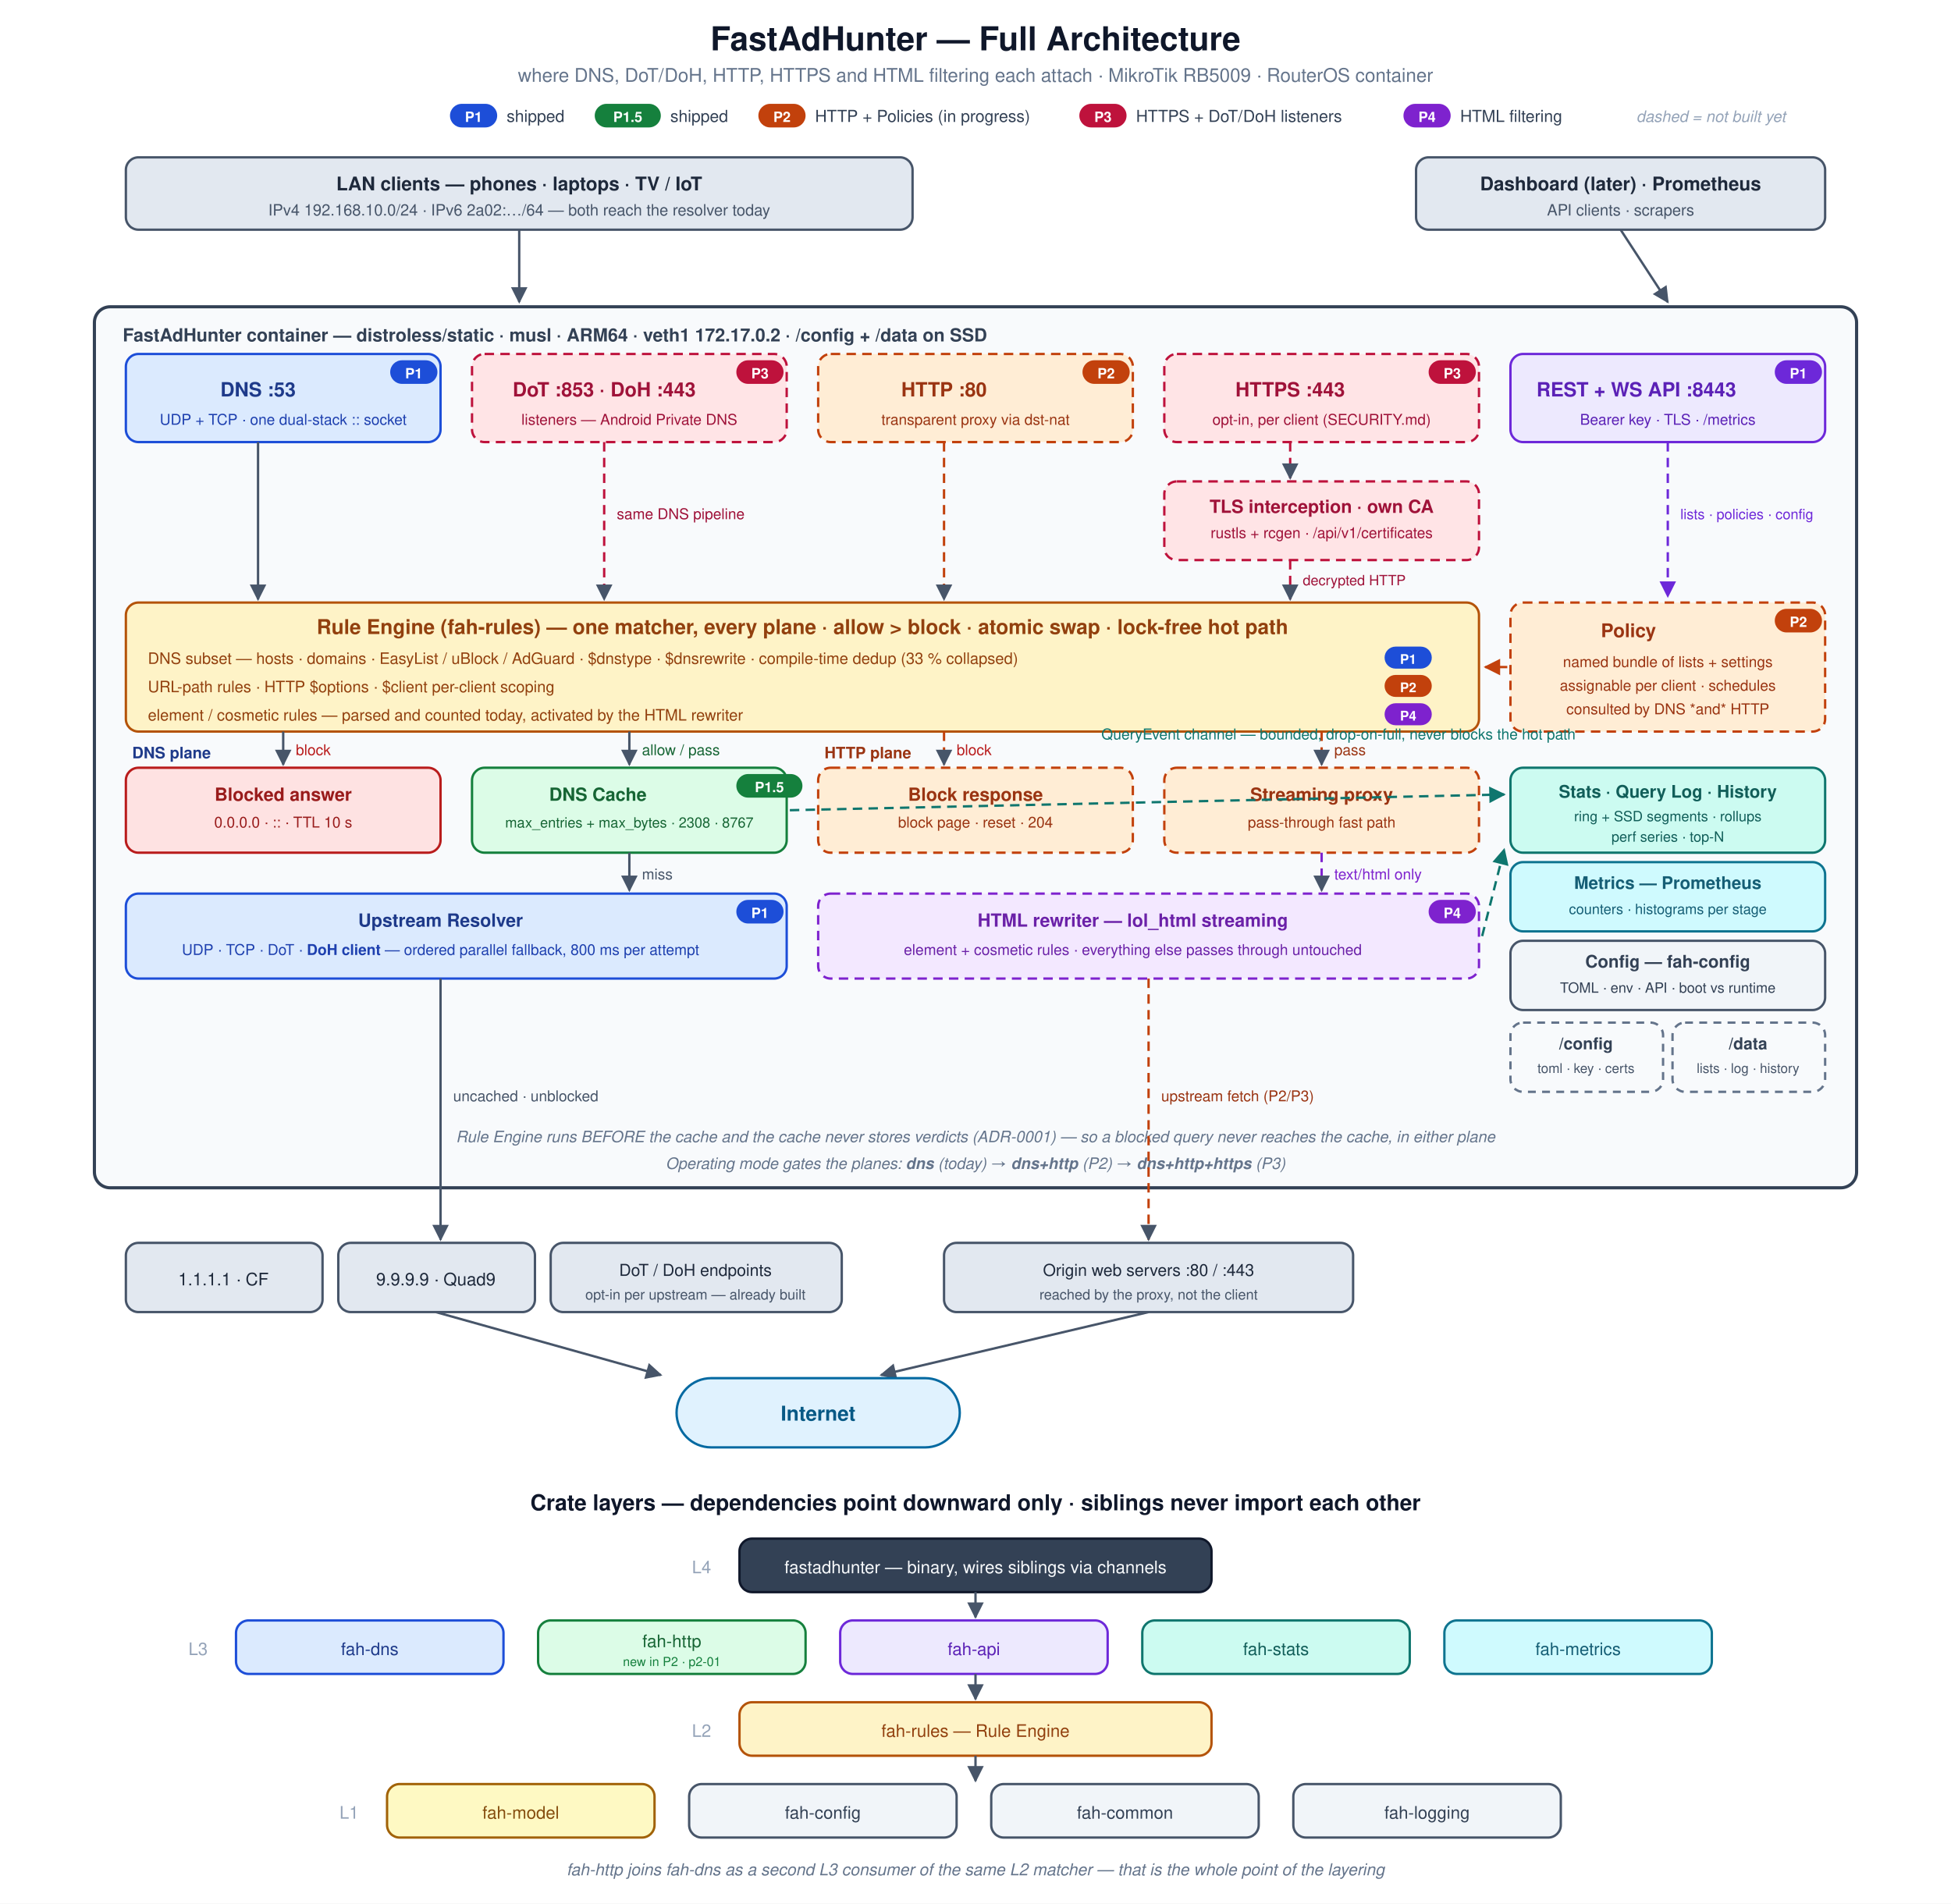
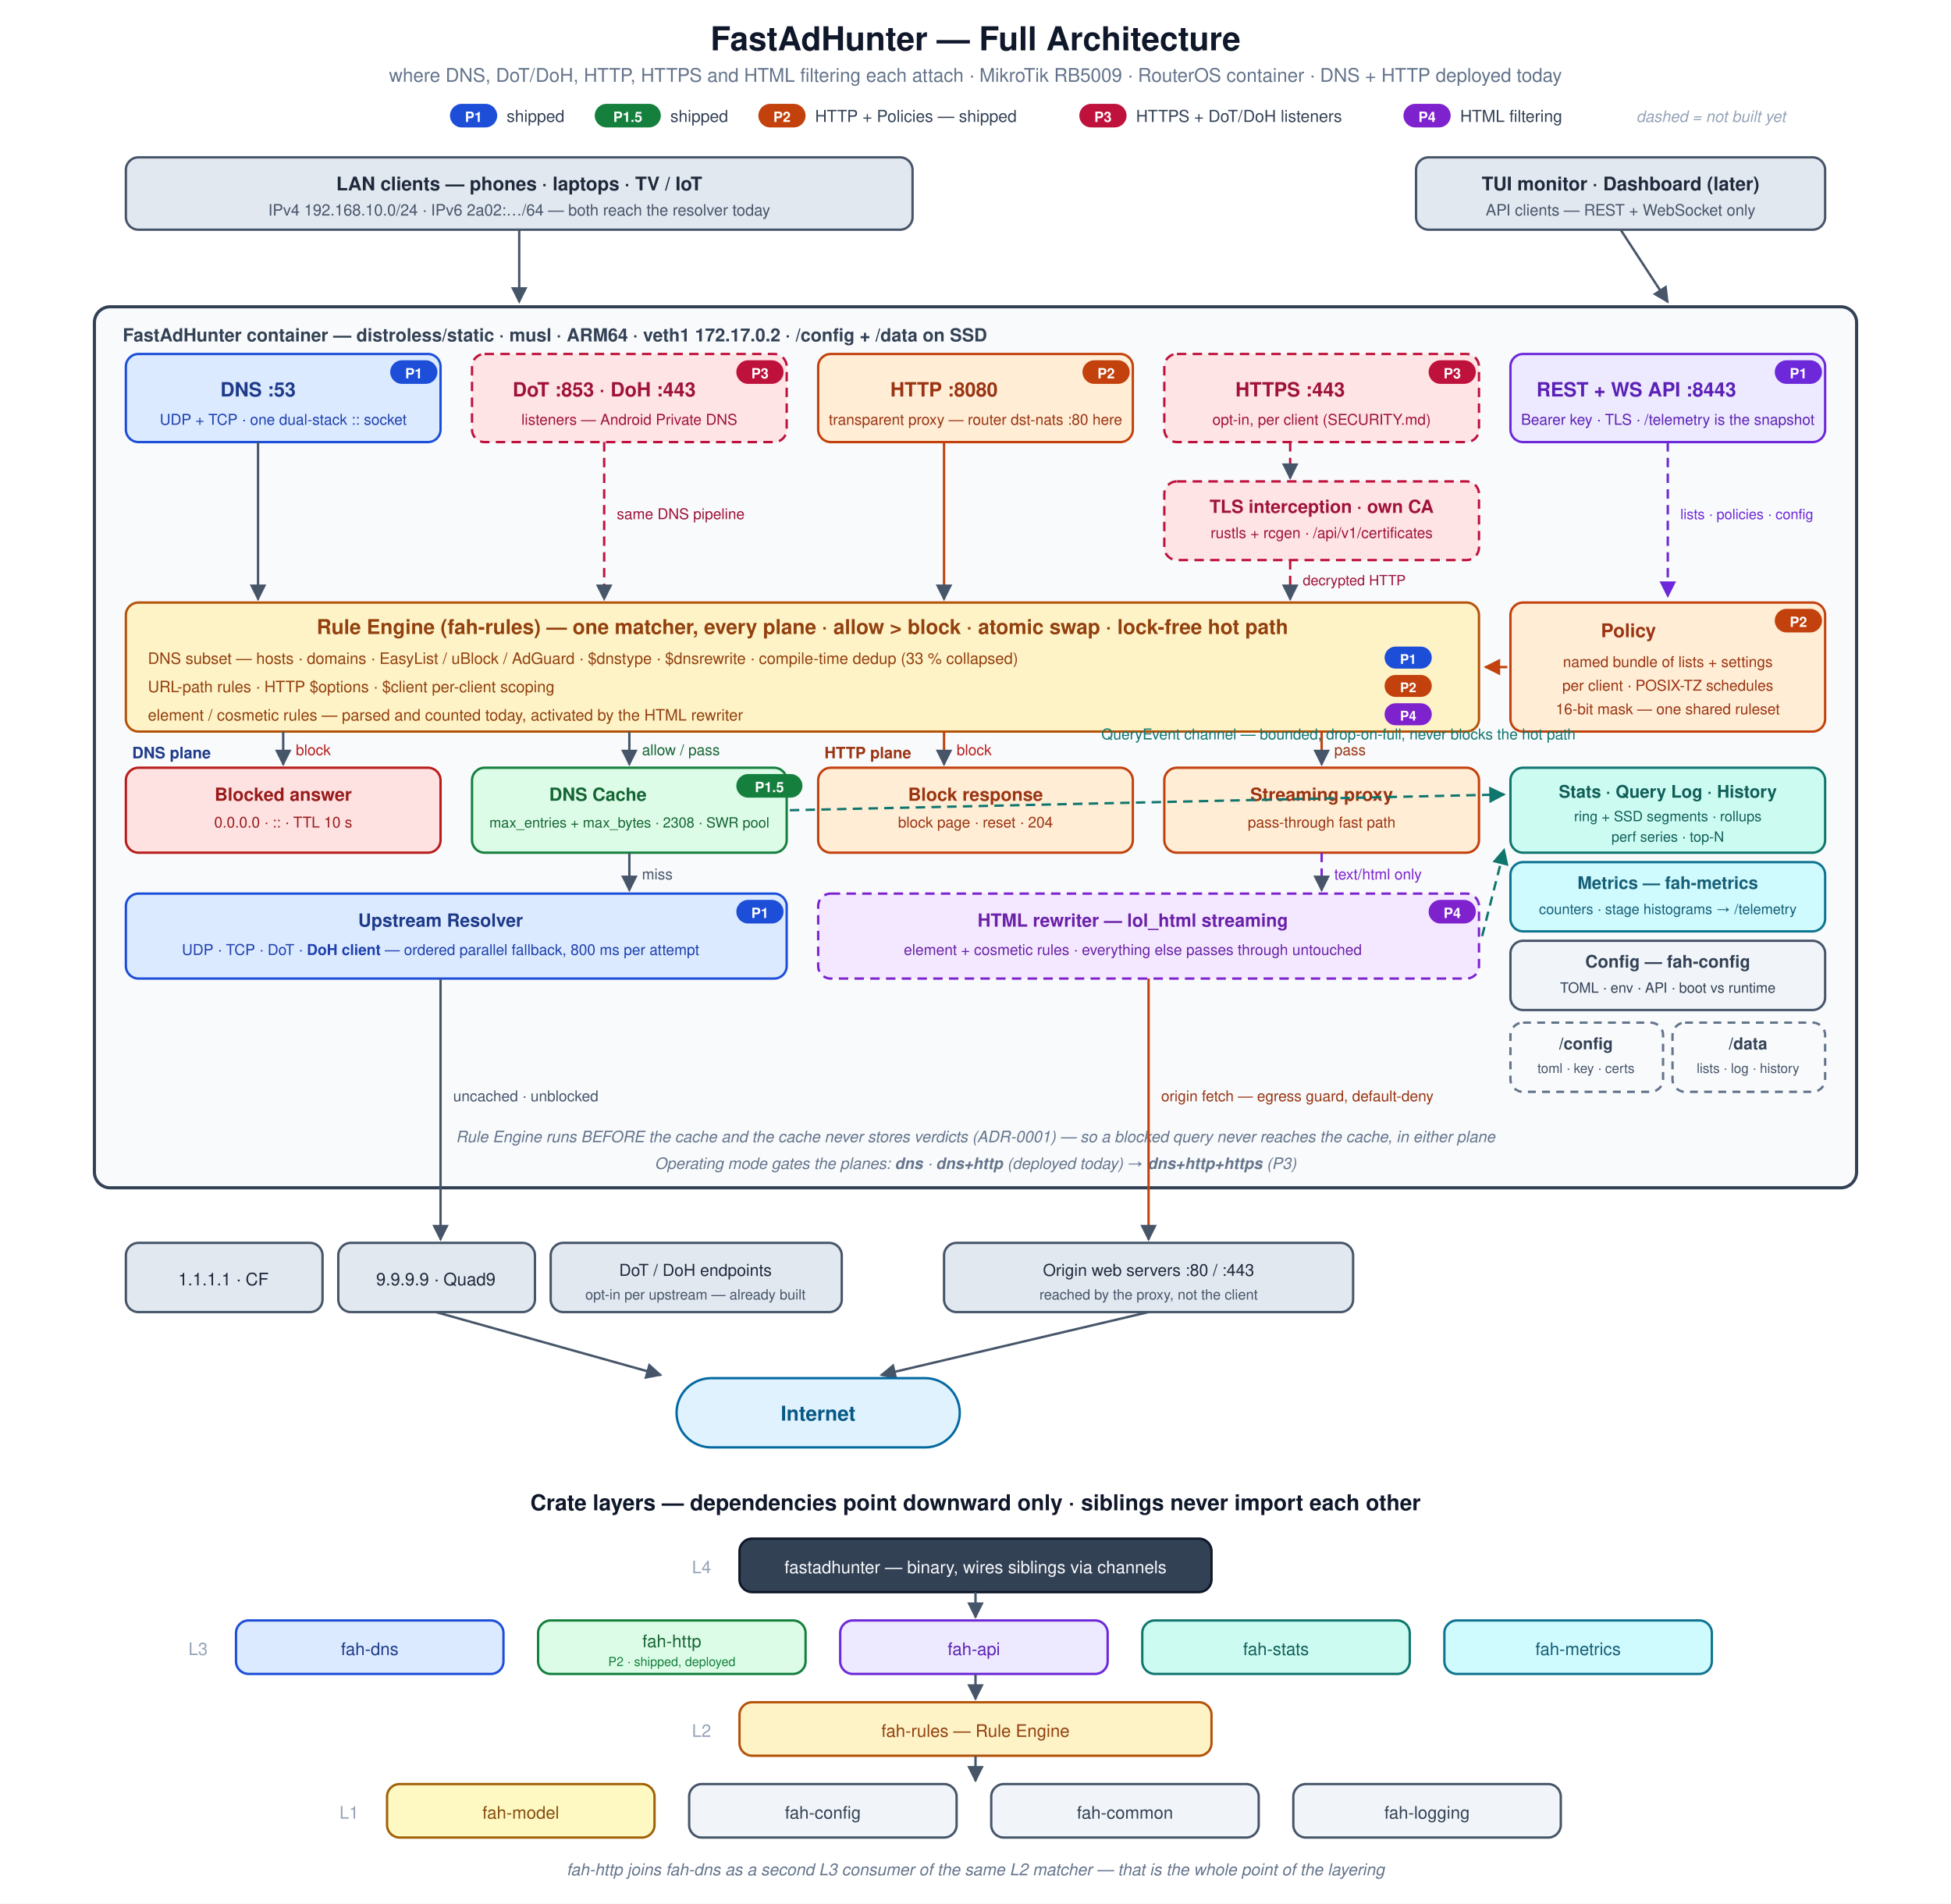
<svg xmlns="http://www.w3.org/2000/svg" viewBox="0 0 1240 1210" font-family="Segoe UI, Helvetica, Arial, sans-serif">
  <defs>
    <marker id="a" viewBox="0 0 10 10" refX="9" refY="5" markerWidth="7" markerHeight="7" orient="auto-start-reverse">
      <path d="M 0 0 L 10 5 L 0 10 z" fill="#475569" />
    </marker>
    <marker id="aT" viewBox="0 0 10 10" refX="9" refY="5" markerWidth="7" markerHeight="7" orient="auto-start-reverse">
      <path d="M 0 0 L 10 5 L 0 10 z" fill="#0f766e" />
    </marker>
    <marker id="aP" viewBox="0 0 10 10" refX="9" refY="5" markerWidth="7" markerHeight="7" orient="auto-start-reverse">
      <path d="M 0 0 L 10 5 L 0 10 z" fill="#c2410c" />
    </marker>
    <marker id="aV" viewBox="0 0 10 10" refX="9" refY="5" markerWidth="7" markerHeight="7" orient="auto-start-reverse">
      <path d="M 0 0 L 10 5 L 0 10 z" fill="#6d28d9" />
    </marker>
  </defs>
  <rect x="0" y="0" width="1240" height="1210" fill="#ffffff" />
  <text x="620" y="32" text-anchor="middle" font-size="21" font-weight="700" fill="#0f172a">FastAdHunter — Full Architecture</text>
-   <text x="620" y="52" text-anchor="middle" font-size="12" fill="#64748b">where DNS, DoT/DoH, HTTP, HTTPS and HTML filtering each attach · MikroTik RB5009 · RouterOS container</text>
+   <text x="620" y="52" text-anchor="middle" font-size="12" fill="#64748b">where DNS, DoT/DoH, HTTP, HTTPS and HTML filtering each attach · MikroTik RB5009 · RouterOS container · DNS + HTTP deployed today</text>
  <rect x="286" y="66" width="30" height="15" rx="7.5" fill="#1d4ed8" />
  <text x="301" y="77.5" text-anchor="middle" font-size="9" font-weight="700" fill="#ffffff">P1</text>
  <text x="322" y="77.5" font-size="10.5" fill="#334155">shipped</text>
  <rect x="378" y="66" width="42" height="15" rx="7.5" fill="#15803d" />
  <text x="399" y="77.5" text-anchor="middle" font-size="9" font-weight="700" fill="#ffffff">P1.5</text>
  <text x="426" y="77.5" font-size="10.5" fill="#334155">shipped</text>
  <rect x="482" y="66" width="30" height="15" rx="7.5" fill="#c2410c" />
  <text x="497" y="77.5" text-anchor="middle" font-size="9" font-weight="700" fill="#ffffff">P2</text>
-   <text x="518" y="77.5" font-size="10.5" fill="#334155">HTTP + Policies (in progress)</text>
+   <text x="518" y="77.5" font-size="10.5" fill="#334155">HTTP + Policies — shipped</text>
  <rect x="686" y="66" width="30" height="15" rx="7.5" fill="#be123c" />
  <text x="701" y="77.5" text-anchor="middle" font-size="9" font-weight="700" fill="#ffffff">P3</text>
  <text x="722" y="77.5" font-size="10.5" fill="#334155">HTTPS + DoT/DoH listeners</text>
  <rect x="892" y="66" width="30" height="15" rx="7.5" fill="#7e22ce" />
  <text x="907" y="77.5" text-anchor="middle" font-size="9" font-weight="700" fill="#ffffff">P4</text>
  <text x="928" y="77.5" font-size="10.5" fill="#334155">HTML filtering</text>
  <text x="1040" y="77.5" font-size="10" font-style="italic" fill="#94a3b8">dashed = not built yet</text>
  <rect x="80" y="100" width="500" height="46" rx="8" fill="#e2e8f0" stroke="#475569" stroke-width="1.5" />
  <text x="330" y="121" text-anchor="middle" font-size="12" font-weight="600" fill="#1e293b">LAN clients — phones · laptops · TV / IoT</text>
  <text x="330" y="137" text-anchor="middle" font-size="10" fill="#475569">IPv4 192.168.10.0/24 · IPv6 2a02:…/64 — both reach the resolver today</text>
  <rect x="900" y="100" width="260" height="46" rx="8" fill="#e2e8f0" stroke="#475569" stroke-width="1.5" />
-   <text x="1030" y="121" text-anchor="middle" font-size="12" font-weight="600" fill="#1e293b">Dashboard (later) · Prometheus</text>
-   <text x="1030" y="137" text-anchor="middle" font-size="10" fill="#475569">API clients · scrapers</text>
+   <text x="1030" y="121" text-anchor="middle" font-size="12" font-weight="600" fill="#1e293b">TUI monitor · Dashboard (later)</text>
+   <text x="1030" y="137" text-anchor="middle" font-size="10" fill="#475569">API clients — REST + WebSocket only</text>
  <line x1="330" y1="146" x2="330" y2="192" stroke="#475569" stroke-width="1.5" marker-end="url(#a)" />
  <line x1="1030" y1="146" x2="1060" y2="192" stroke="#475569" stroke-width="1.5" marker-end="url(#a)" />
  <rect x="60" y="195" width="1120" height="560" rx="10" fill="#f8fafc" stroke="#334155" stroke-width="2" />
  <text x="78" y="217" font-size="11.5" font-weight="700" fill="#334155">FastAdHunter container — distroless/static · musl · ARM64 · veth1 172.17.0.2 · /config + /data on SSD</text>
  <rect x="80" y="225" width="200" height="56" rx="8" fill="#dbeafe" stroke="#1d4ed8" stroke-width="1.5" />
  <rect x="248" y="229" width="30" height="15" rx="7.5" fill="#1d4ed8" />
  <text x="263" y="240.5" text-anchor="middle" font-size="9" font-weight="700" fill="#ffffff">P1</text>
  <text x="164" y="252" text-anchor="middle" font-size="12.5" font-weight="600" fill="#1e3a8a">DNS :53</text>
  <text x="180" y="270" text-anchor="middle" font-size="9.5" fill="#1e40af">UDP + TCP · one dual-stack :: socket</text>
  <rect x="300" y="225" width="200" height="56" rx="8" fill="#ffe4e6" stroke="#be123c" stroke-width="1.5" stroke-dasharray="6 4" />
  <rect x="468" y="229" width="30" height="15" rx="7.5" fill="#be123c" />
  <text x="483" y="240.5" text-anchor="middle" font-size="9" font-weight="700" fill="#ffffff">P3</text>
  <text x="384" y="252" text-anchor="middle" font-size="12.5" font-weight="600" fill="#9f1239">DoT :853 · DoH :443</text>
  <text x="400" y="270" text-anchor="middle" font-size="9.5" fill="#9f1239">listeners — Android Private DNS</text>
-   <rect x="520" y="225" width="200" height="56" rx="8" fill="#ffedd5" stroke="#c2410c" stroke-width="1.5" stroke-dasharray="6 4" />
+   <rect x="520" y="225" width="200" height="56" rx="8" fill="#ffedd5" stroke="#c2410c" stroke-width="1.5" />
  <rect x="688" y="229" width="30" height="15" rx="7.5" fill="#c2410c" />
  <text x="703" y="240.5" text-anchor="middle" font-size="9" font-weight="700" fill="#ffffff">P2</text>
-   <text x="600" y="252" text-anchor="middle" font-size="12.5" font-weight="600" fill="#9a3412">HTTP :80</text>
-   <text x="620" y="270" text-anchor="middle" font-size="9.5" fill="#9a3412">transparent proxy via dst-nat</text>
+   <text x="600" y="252" text-anchor="middle" font-size="12.5" font-weight="600" fill="#9a3412">HTTP :8080</text>
+   <text x="620" y="270" text-anchor="middle" font-size="9.5" fill="#9a3412">transparent proxy — router dst-nats :80 here</text>
  <rect x="740" y="225" width="200" height="56" rx="8" fill="#ffe4e6" stroke="#be123c" stroke-width="1.5" stroke-dasharray="6 4" />
  <rect x="908" y="229" width="30" height="15" rx="7.5" fill="#be123c" />
  <text x="923" y="240.5" text-anchor="middle" font-size="9" font-weight="700" fill="#ffffff">P3</text>
  <text x="820" y="252" text-anchor="middle" font-size="12.5" font-weight="600" fill="#9f1239">HTTPS :443</text>
  <text x="840" y="270" text-anchor="middle" font-size="9.5" fill="#9f1239">opt-in, per client (SECURITY.md)</text>
  <rect x="960" y="225" width="200" height="56" rx="8" fill="#ede9fe" stroke="#6d28d9" stroke-width="1.5" />
  <rect x="1128" y="229" width="30" height="15" rx="7.5" fill="#6d28d9" />
  <text x="1143" y="240.5" text-anchor="middle" font-size="9" font-weight="700" fill="#ffffff">P1</text>
  <text x="1040" y="252" text-anchor="middle" font-size="12.5" font-weight="600" fill="#5b21b6">REST + WS API :8443</text>
-   <text x="1060" y="270" text-anchor="middle" font-size="9.5" fill="#5b21b6">Bearer key · TLS · /metrics</text>
+   <text x="1060" y="270" text-anchor="middle" font-size="9.5" fill="#5b21b6">Bearer key · TLS · /telemetry is the snapshot</text>
  <line x1="164" y1="281" x2="164" y2="381" stroke="#475569" stroke-width="1.5" marker-end="url(#a)" />
  <line x1="384" y1="281" x2="384" y2="381" stroke="#be123c" stroke-width="1.5" stroke-dasharray="6 4" marker-end="url(#a)" />
  <text x="392" y="330" font-size="9.5" fill="#9f1239">same DNS pipeline</text>
-   <line x1="600" y1="281" x2="600" y2="381" stroke="#c2410c" stroke-width="1.5" stroke-dasharray="6 4" marker-end="url(#a)" />
+   <line x1="600" y1="281" x2="600" y2="381" stroke="#c2410c" stroke-width="1.5" marker-end="url(#a)" />
  <line x1="820" y1="281" x2="820" y2="304" stroke="#be123c" stroke-width="1.5" stroke-dasharray="6 4" marker-end="url(#a)" />
  <rect x="740" y="306" width="200" height="50" rx="8" fill="#ffe4e6" stroke="#be123c" stroke-width="1.5" stroke-dasharray="6 4" />
  <text x="840" y="326" text-anchor="middle" font-size="11.5" font-weight="600" fill="#9f1239">TLS interception · own CA</text>
  <text x="840" y="342" text-anchor="middle" font-size="9.5" fill="#9f1239">rustls + rcgen · /api/v1/certificates</text>
  <line x1="820" y1="356" x2="820" y2="381" stroke="#be123c" stroke-width="1.5" stroke-dasharray="6 4" marker-end="url(#a)" />
  <text x="828" y="372" font-size="9" fill="#9f1239">decrypted HTTP</text>
  <rect x="80" y="383" width="860" height="82" rx="8" fill="#fef3c7" stroke="#b45309" stroke-width="1.5" />
  <text x="510" y="403" text-anchor="middle" font-size="13" font-weight="700" fill="#92400e">Rule Engine (fah-rules) — one matcher, every plane · allow &gt; block · atomic swap · lock-free hot path</text>
  <text x="94" y="422" font-size="10" fill="#92400e">DNS subset — hosts · domains · EasyList / uBlock / AdGuard · $dnstype · $dnsrewrite · compile-time dedup (33 % collapsed)</text>
  <rect x="880" y="411" width="30" height="14" rx="7" fill="#1d4ed8" />
  <text x="895" y="422" text-anchor="middle" font-size="8.5" font-weight="700" fill="#ffffff">P1</text>
  <text x="94" y="440" font-size="10" fill="#92400e">URL-path rules · HTTP $options · $client per-client scoping</text>
  <rect x="880" y="429" width="30" height="14" rx="7" fill="#c2410c" />
  <text x="895" y="440" text-anchor="middle" font-size="8.5" font-weight="700" fill="#ffffff">P2</text>
  <text x="94" y="458" font-size="10" fill="#92400e">element / cosmetic rules — parsed and counted today, activated by the HTML rewriter</text>
  <rect x="880" y="447" width="30" height="14" rx="7" fill="#7e22ce" />
  <text x="895" y="458" text-anchor="middle" font-size="8.5" font-weight="700" fill="#ffffff">P4</text>
-   <rect x="960" y="383" width="200" height="82" rx="8" fill="#ffedd5" stroke="#c2410c" stroke-width="1.5" stroke-dasharray="6 4" />
+   <rect x="960" y="383" width="200" height="82" rx="8" fill="#ffedd5" stroke="#c2410c" stroke-width="1.5" />
  <rect x="1128" y="387" width="30" height="15" rx="7.5" fill="#c2410c" />
  <text x="1143" y="398.5" text-anchor="middle" font-size="9" font-weight="700" fill="#ffffff">P2</text>
  <text x="1035" y="405" text-anchor="middle" font-size="12" font-weight="600" fill="#9a3412">Policy</text>
  <text x="1060" y="424" text-anchor="middle" font-size="9.5" fill="#9a3412">named bundle of lists + settings</text>
-   <text x="1060" y="439" text-anchor="middle" font-size="9.5" fill="#9a3412">assignable per client · schedules</text>
-   <text x="1060" y="454" text-anchor="middle" font-size="9.5" fill="#9a3412">consulted by DNS *and* HTTP</text>
+   <text x="1060" y="439" text-anchor="middle" font-size="9.5" fill="#9a3412">per client · POSIX-TZ schedules</text>
+   <text x="1060" y="454" text-anchor="middle" font-size="9.5" fill="#9a3412">16-bit mask — one shared ruleset</text>
  <line x1="958" y1="424" x2="944" y2="424" stroke="#c2410c" stroke-width="1.5" marker-end="url(#aP)" />
  <line x1="1060" y1="281" x2="1060" y2="379" stroke="#6d28d9" stroke-width="1.5" stroke-dasharray="6 4" marker-end="url(#aV)" />
  <text x="1068" y="330" font-size="9" fill="#6d28d9">lists · policies · config</text>
  <line x1="180" y1="465" x2="180" y2="486" stroke="#475569" stroke-width="1.5" marker-end="url(#a)" />
  <text x="188" y="480" font-size="9.5" fill="#b91c1c">block</text>
  <line x1="400" y1="465" x2="400" y2="486" stroke="#475569" stroke-width="1.5" marker-end="url(#a)" />
  <text x="408" y="480" font-size="9.5" fill="#166534">allow / pass</text>
-   <line x1="600" y1="465" x2="600" y2="486" stroke="#c2410c" stroke-width="1.5" stroke-dasharray="6 4" marker-end="url(#a)" />
+   <line x1="600" y1="465" x2="600" y2="486" stroke="#c2410c" stroke-width="1.5" marker-end="url(#a)" />
  <text x="608" y="480" font-size="9.5" fill="#b91c1c">block</text>
-   <line x1="840" y1="465" x2="840" y2="486" stroke="#c2410c" stroke-width="1.5" stroke-dasharray="6 4" marker-end="url(#a)" />
+   <line x1="840" y1="465" x2="840" y2="486" stroke="#c2410c" stroke-width="1.5" marker-end="url(#a)" />
  <text x="848" y="480" font-size="9.5" fill="#9a3412">pass</text>
  <text x="84" y="482" font-size="10" font-weight="700" fill="#1e3a8a">DNS plane</text>
  <text x="524" y="482" font-size="10" font-weight="700" fill="#9a3412">HTTP plane</text>
  <rect x="80" y="488" width="200" height="54" rx="8" fill="#fee2e2" stroke="#b91c1c" stroke-width="1.5" />
  <text x="180" y="509" text-anchor="middle" font-size="11.5" font-weight="600" fill="#991b1b">Blocked answer</text>
  <text x="180" y="526" text-anchor="middle" font-size="9.5" fill="#991b1b">0.0.0.0 · :: · TTL 10 s</text>
  <rect x="300" y="488" width="200" height="54" rx="8" fill="#dcfce7" stroke="#15803d" stroke-width="1.5" />
  <rect x="468" y="492" width="42" height="15" rx="7.5" fill="#15803d" />
  <text x="489" y="503.5" text-anchor="middle" font-size="9" font-weight="700" fill="#ffffff">P1.5</text>
  <text x="380" y="509" text-anchor="middle" font-size="11.5" font-weight="600" fill="#166534">DNS Cache</text>
-   <text x="400" y="526" text-anchor="middle" font-size="9" fill="#166534">max_entries + max_bytes · 2308 · 8767</text>
+   <text x="400" y="526" text-anchor="middle" font-size="9" fill="#166534">max_entries + max_bytes · 2308 · SWR pool</text>
  <line x1="400" y1="542" x2="400" y2="566" stroke="#475569" stroke-width="1.5" marker-end="url(#a)" />
  <text x="408" y="559" font-size="9.5" fill="#475569">miss</text>
  <rect x="80" y="568" width="420" height="54" rx="8" fill="#dbeafe" stroke="#1d4ed8" stroke-width="1.5" />
  <rect x="468" y="572" width="30" height="15" rx="7.5" fill="#1d4ed8" />
  <text x="483" y="583.5" text-anchor="middle" font-size="9" font-weight="700" fill="#ffffff">P1</text>
  <text x="280" y="589" text-anchor="middle" font-size="11.5" font-weight="600" fill="#1e3a8a">Upstream Resolver</text>
  <text x="280" y="607" text-anchor="middle" font-size="9.5" fill="#1e40af">UDP · TCP · DoT · <tspan font-weight="700">DoH client</tspan> — ordered parallel fallback, 800 ms per attempt</text>
-   <rect x="520" y="488" width="200" height="54" rx="8" fill="#ffedd5" stroke="#c2410c" stroke-width="1.5" stroke-dasharray="6 4" />
+   <rect x="520" y="488" width="200" height="54" rx="8" fill="#ffedd5" stroke="#c2410c" stroke-width="1.5" />
  <text x="620" y="509" text-anchor="middle" font-size="11.5" font-weight="600" fill="#9a3412">Block response</text>
  <text x="620" y="526" text-anchor="middle" font-size="9.5" fill="#9a3412">block page · reset · 204</text>
-   <rect x="740" y="488" width="200" height="54" rx="8" fill="#ffedd5" stroke="#c2410c" stroke-width="1.5" stroke-dasharray="6 4" />
+   <rect x="740" y="488" width="200" height="54" rx="8" fill="#ffedd5" stroke="#c2410c" stroke-width="1.5" />
  <text x="840" y="509" text-anchor="middle" font-size="11.5" font-weight="600" fill="#9a3412">Streaming proxy</text>
  <text x="840" y="526" text-anchor="middle" font-size="9.5" fill="#9a3412">pass-through fast path</text>
  <line x1="840" y1="542" x2="840" y2="566" stroke="#7e22ce" stroke-width="1.5" stroke-dasharray="6 4" marker-end="url(#a)" />
  <text x="848" y="559" font-size="9.5" fill="#7e22ce">text/html only</text>
  <rect x="520" y="568" width="420" height="54" rx="8" fill="#f3e8ff" stroke="#7e22ce" stroke-width="1.5" stroke-dasharray="6 4" />
  <rect x="908" y="572" width="30" height="15" rx="7.5" fill="#7e22ce" />
  <text x="923" y="583.5" text-anchor="middle" font-size="9" font-weight="700" fill="#ffffff">P4</text>
  <text x="720" y="589" text-anchor="middle" font-size="11.5" font-weight="600" fill="#6b21a8">HTML rewriter — lol_html streaming</text>
  <text x="720" y="607" text-anchor="middle" font-size="9.5" fill="#6b21a8">element + cosmetic rules · everything else passes through untouched</text>
  <rect x="960" y="488" width="200" height="54" rx="8" fill="#ccfbf1" stroke="#0f766e" stroke-width="1.5" />
  <text x="1060" y="507" text-anchor="middle" font-size="11" font-weight="600" fill="#115e59">Stats · Query Log · History</text>
  <text x="1060" y="522" text-anchor="middle" font-size="9" fill="#115e59">ring + SSD segments · rollups</text>
  <text x="1060" y="535" text-anchor="middle" font-size="9" fill="#115e59">perf series · top-N</text>
  <rect x="960" y="548" width="200" height="44" rx="8" fill="#cffafe" stroke="#0e7490" stroke-width="1.5" />
-   <text x="1060" y="565" text-anchor="middle" font-size="11" font-weight="600" fill="#155e75">Metrics — Prometheus</text>
-   <text x="1060" y="581" text-anchor="middle" font-size="9" fill="#155e75">counters · histograms per stage</text>
+   <text x="1060" y="565" text-anchor="middle" font-size="11" font-weight="600" fill="#155e75">Metrics — fah-metrics</text>
+   <text x="1060" y="581" text-anchor="middle" font-size="9" fill="#155e75">counters · stage histograms → /telemetry</text>
  <rect x="960" y="598" width="200" height="44" rx="8" fill="#f1f5f9" stroke="#475569" stroke-width="1.5" />
  <text x="1060" y="615" text-anchor="middle" font-size="11" font-weight="600" fill="#334155">Config — fah-config</text>
  <text x="1060" y="631" text-anchor="middle" font-size="9" fill="#334155">TOML · env · API · boot vs runtime</text>
  <rect x="960" y="650" width="97" height="44" rx="8" fill="#f8fafc" stroke="#64748b" stroke-width="1.5" stroke-dasharray="5 4" />
  <text x="1008" y="667" text-anchor="middle" font-size="10.5" font-weight="600" fill="#334155">/config</text>
  <text x="1008" y="682" text-anchor="middle" font-size="8.5" fill="#475569">toml · key · certs</text>
  <rect x="1063" y="650" width="97" height="44" rx="8" fill="#f8fafc" stroke="#64748b" stroke-width="1.5" stroke-dasharray="5 4" />
  <text x="1111" y="667" text-anchor="middle" font-size="10.5" font-weight="600" fill="#334155">/data</text>
  <text x="1111" y="682" text-anchor="middle" font-size="8.5" fill="#475569">lists · log · history</text>
  <line x1="502" y1="515" x2="956" y2="505" stroke="#0f766e" stroke-width="1.5" stroke-dasharray="6 4" marker-end="url(#aT)" />
  <text x="700" y="470" font-size="9.5" fill="#0f766e">QueryEvent channel — bounded, drop-on-full, never blocks the hot path</text>
  <line x1="942" y1="595" x2="956" y2="540" stroke="#0f766e" stroke-width="1.5" stroke-dasharray="6 4" marker-end="url(#aT)" />
  <text x="620" y="726" text-anchor="middle" font-size="10" font-style="italic" fill="#64748b">Rule Engine runs BEFORE the cache and the cache never stores verdicts (ADR-0001) — so a blocked query never reaches the cache, in either plane</text>
-   <text x="620" y="743" text-anchor="middle" font-size="10" font-style="italic" fill="#64748b">Operating mode gates the planes: <tspan font-weight="700">dns</tspan> (today) → <tspan font-weight="700">dns+http</tspan> (P2) → <tspan font-weight="700">dns+http+https</tspan> (P3)</text>
+   <text x="620" y="743" text-anchor="middle" font-size="10" font-style="italic" fill="#64748b">Operating mode gates the planes: <tspan font-weight="700">dns</tspan> · <tspan font-weight="700">dns+http</tspan> (deployed today) → <tspan font-weight="700">dns+http+https</tspan> (P3)</text>
  <line x1="280" y1="622" x2="280" y2="788" stroke="#475569" stroke-width="1.5" marker-end="url(#a)" />
  <text x="288" y="700" font-size="9.5" fill="#475569">uncached · unblocked</text>
-   <line x1="730" y1="622" x2="730" y2="788" stroke="#c2410c" stroke-width="1.5" stroke-dasharray="6 4" marker-end="url(#a)" />
-   <text x="738" y="700" font-size="9.5" fill="#9a3412">upstream fetch (P2/P3)</text>
+   <line x1="730" y1="622" x2="730" y2="788" stroke="#c2410c" stroke-width="1.5" marker-end="url(#a)" />
+   <text x="738" y="700" font-size="9.5" fill="#9a3412">origin fetch — egress guard, default-deny</text>
  <rect x="80" y="790" width="125" height="44" rx="8" fill="#e2e8f0" stroke="#475569" stroke-width="1.5" />
  <text x="142" y="817" text-anchor="middle" font-size="11" fill="#1e293b">1.1.1.1 · CF</text>
  <rect x="215" y="790" width="125" height="44" rx="8" fill="#e2e8f0" stroke="#475569" stroke-width="1.5" />
  <text x="277" y="817" text-anchor="middle" font-size="11" fill="#1e293b">9.9.9.9 · Quad9</text>
  <rect x="350" y="790" width="185" height="44" rx="8" fill="#e2e8f0" stroke="#475569" stroke-width="1.5" />
  <text x="442" y="811" text-anchor="middle" font-size="10.5" fill="#1e293b">DoT / DoH endpoints</text>
  <text x="442" y="826" text-anchor="middle" font-size="9" fill="#475569">opt-in per upstream — already built</text>
  <rect x="600" y="790" width="260" height="44" rx="8" fill="#e2e8f0" stroke="#475569" stroke-width="1.5" />
  <text x="730" y="811" text-anchor="middle" font-size="10.5" fill="#1e293b">Origin web servers :80 / :443</text>
  <text x="730" y="826" text-anchor="middle" font-size="9" fill="#475569">reached by the proxy, not the client</text>
  <line x1="277" y1="834" x2="420" y2="874" stroke="#475569" stroke-width="1.5" marker-end="url(#a)" />
  <line x1="730" y1="834" x2="560" y2="874" stroke="#475569" stroke-width="1.5" marker-end="url(#a)" />
  <rect x="430" y="876" width="180" height="44" rx="22" fill="#e0f2fe" stroke="#0369a1" stroke-width="1.5" />
  <text x="520" y="903" text-anchor="middle" font-size="13" font-weight="600" fill="#075985">Internet</text>
  <text x="620" y="960" text-anchor="middle" font-size="14" font-weight="700" fill="#0f172a">Crate layers — dependencies point downward only · siblings never import each other</text>
  <rect x="470" y="978" width="300" height="34" rx="8" fill="#334155" stroke="#0f172a" stroke-width="1.5" />
  <text x="620" y="1000" text-anchor="middle" font-size="11" fill="#f8fafc">fastadhunter — binary, wires siblings via channels</text>
  <text x="452" y="1000" text-anchor="end" font-size="11" fill="#94a3b8">L4</text>
  <line x1="620" y1="1012" x2="620" y2="1028" stroke="#475569" stroke-width="1.5" marker-end="url(#a)" />
  <rect x="150" y="1030" width="170" height="34" rx="8" fill="#dbeafe" stroke="#1d4ed8" stroke-width="1.5" />
  <text x="235" y="1052" text-anchor="middle" font-size="11" fill="#1e3a8a">fah-dns</text>
  <rect x="342" y="1030" width="170" height="34" rx="8" fill="#dcfce7" stroke="#15803d" stroke-width="1.5" />
  <text x="427" y="1047" text-anchor="middle" font-size="11" fill="#166534">fah-http</text>
-   <text x="427" y="1059" text-anchor="middle" font-size="8" fill="#15803d">new in P2 · p2-01</text>
+   <text x="427" y="1059" text-anchor="middle" font-size="8" fill="#15803d">P2 · shipped, deployed</text>
  <rect x="534" y="1030" width="170" height="34" rx="8" fill="#ede9fe" stroke="#6d28d9" stroke-width="1.5" />
  <text x="619" y="1052" text-anchor="middle" font-size="11" fill="#5b21b6">fah-api</text>
  <rect x="726" y="1030" width="170" height="34" rx="8" fill="#ccfbf1" stroke="#0f766e" stroke-width="1.5" />
  <text x="811" y="1052" text-anchor="middle" font-size="11" fill="#115e59">fah-stats</text>
  <rect x="918" y="1030" width="170" height="34" rx="8" fill="#cffafe" stroke="#0e7490" stroke-width="1.5" />
  <text x="1003" y="1052" text-anchor="middle" font-size="11" fill="#155e75">fah-metrics</text>
  <text x="132" y="1052" text-anchor="end" font-size="11" fill="#94a3b8">L3</text>
  <line x1="620" y1="1064" x2="620" y2="1080" stroke="#475569" stroke-width="1.5" marker-end="url(#a)" />
  <rect x="470" y="1082" width="300" height="34" rx="8" fill="#fef3c7" stroke="#b45309" stroke-width="1.5" />
  <text x="620" y="1104" text-anchor="middle" font-size="11" fill="#92400e">fah-rules — Rule Engine</text>
  <text x="452" y="1104" text-anchor="end" font-size="11" fill="#94a3b8">L2</text>
  <line x1="620" y1="1116" x2="620" y2="1132" stroke="#475569" stroke-width="1.5" marker-end="url(#a)" />
  <rect x="246" y="1134" width="170" height="34" rx="8" fill="#fef9c3" stroke="#a16207" stroke-width="1.5" />
  <text x="331" y="1156" text-anchor="middle" font-size="11" fill="#854d0e">fah-model</text>
  <rect x="438" y="1134" width="170" height="34" rx="8" fill="#f1f5f9" stroke="#475569" stroke-width="1.5" />
  <text x="523" y="1156" text-anchor="middle" font-size="11" fill="#334155">fah-config</text>
  <rect x="630" y="1134" width="170" height="34" rx="8" fill="#f1f5f9" stroke="#475569" stroke-width="1.5" />
  <text x="715" y="1156" text-anchor="middle" font-size="11" fill="#334155">fah-common</text>
  <rect x="822" y="1134" width="170" height="34" rx="8" fill="#f1f5f9" stroke="#475569" stroke-width="1.5" />
  <text x="907" y="1156" text-anchor="middle" font-size="11" fill="#334155">fah-logging</text>
  <text x="228" y="1156" text-anchor="end" font-size="11" fill="#94a3b8">L1</text>
  <text x="620" y="1192" text-anchor="middle" font-size="10.5" font-style="italic" fill="#64748b">fah-http joins fah-dns as a second L3 consumer of the same L2 matcher — that is the whole point of the layering</text>
</svg>
